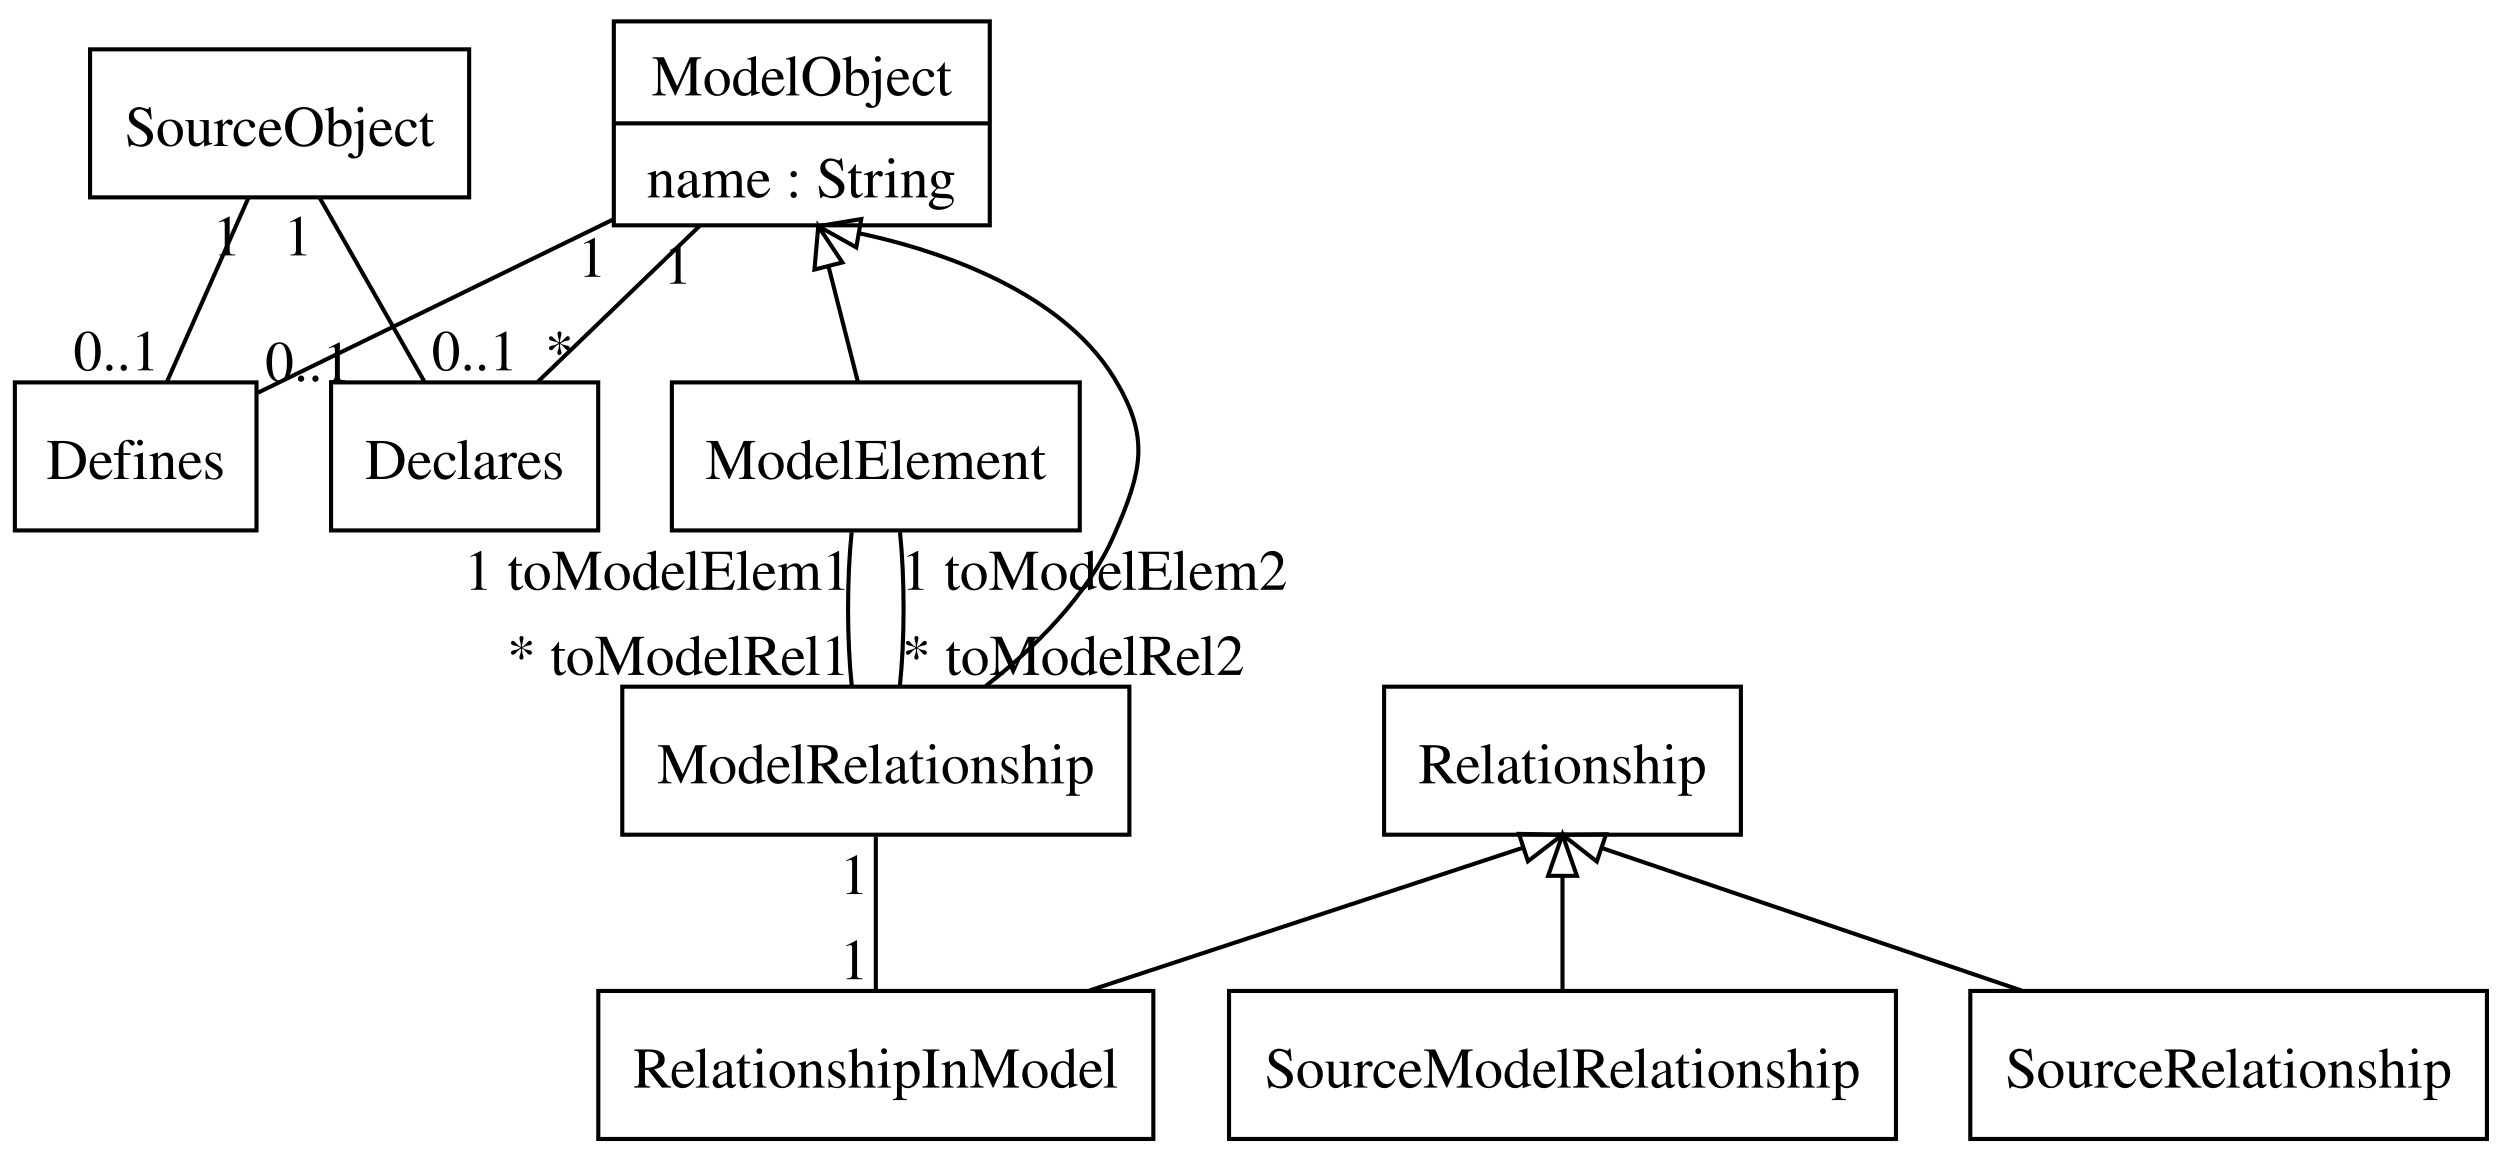
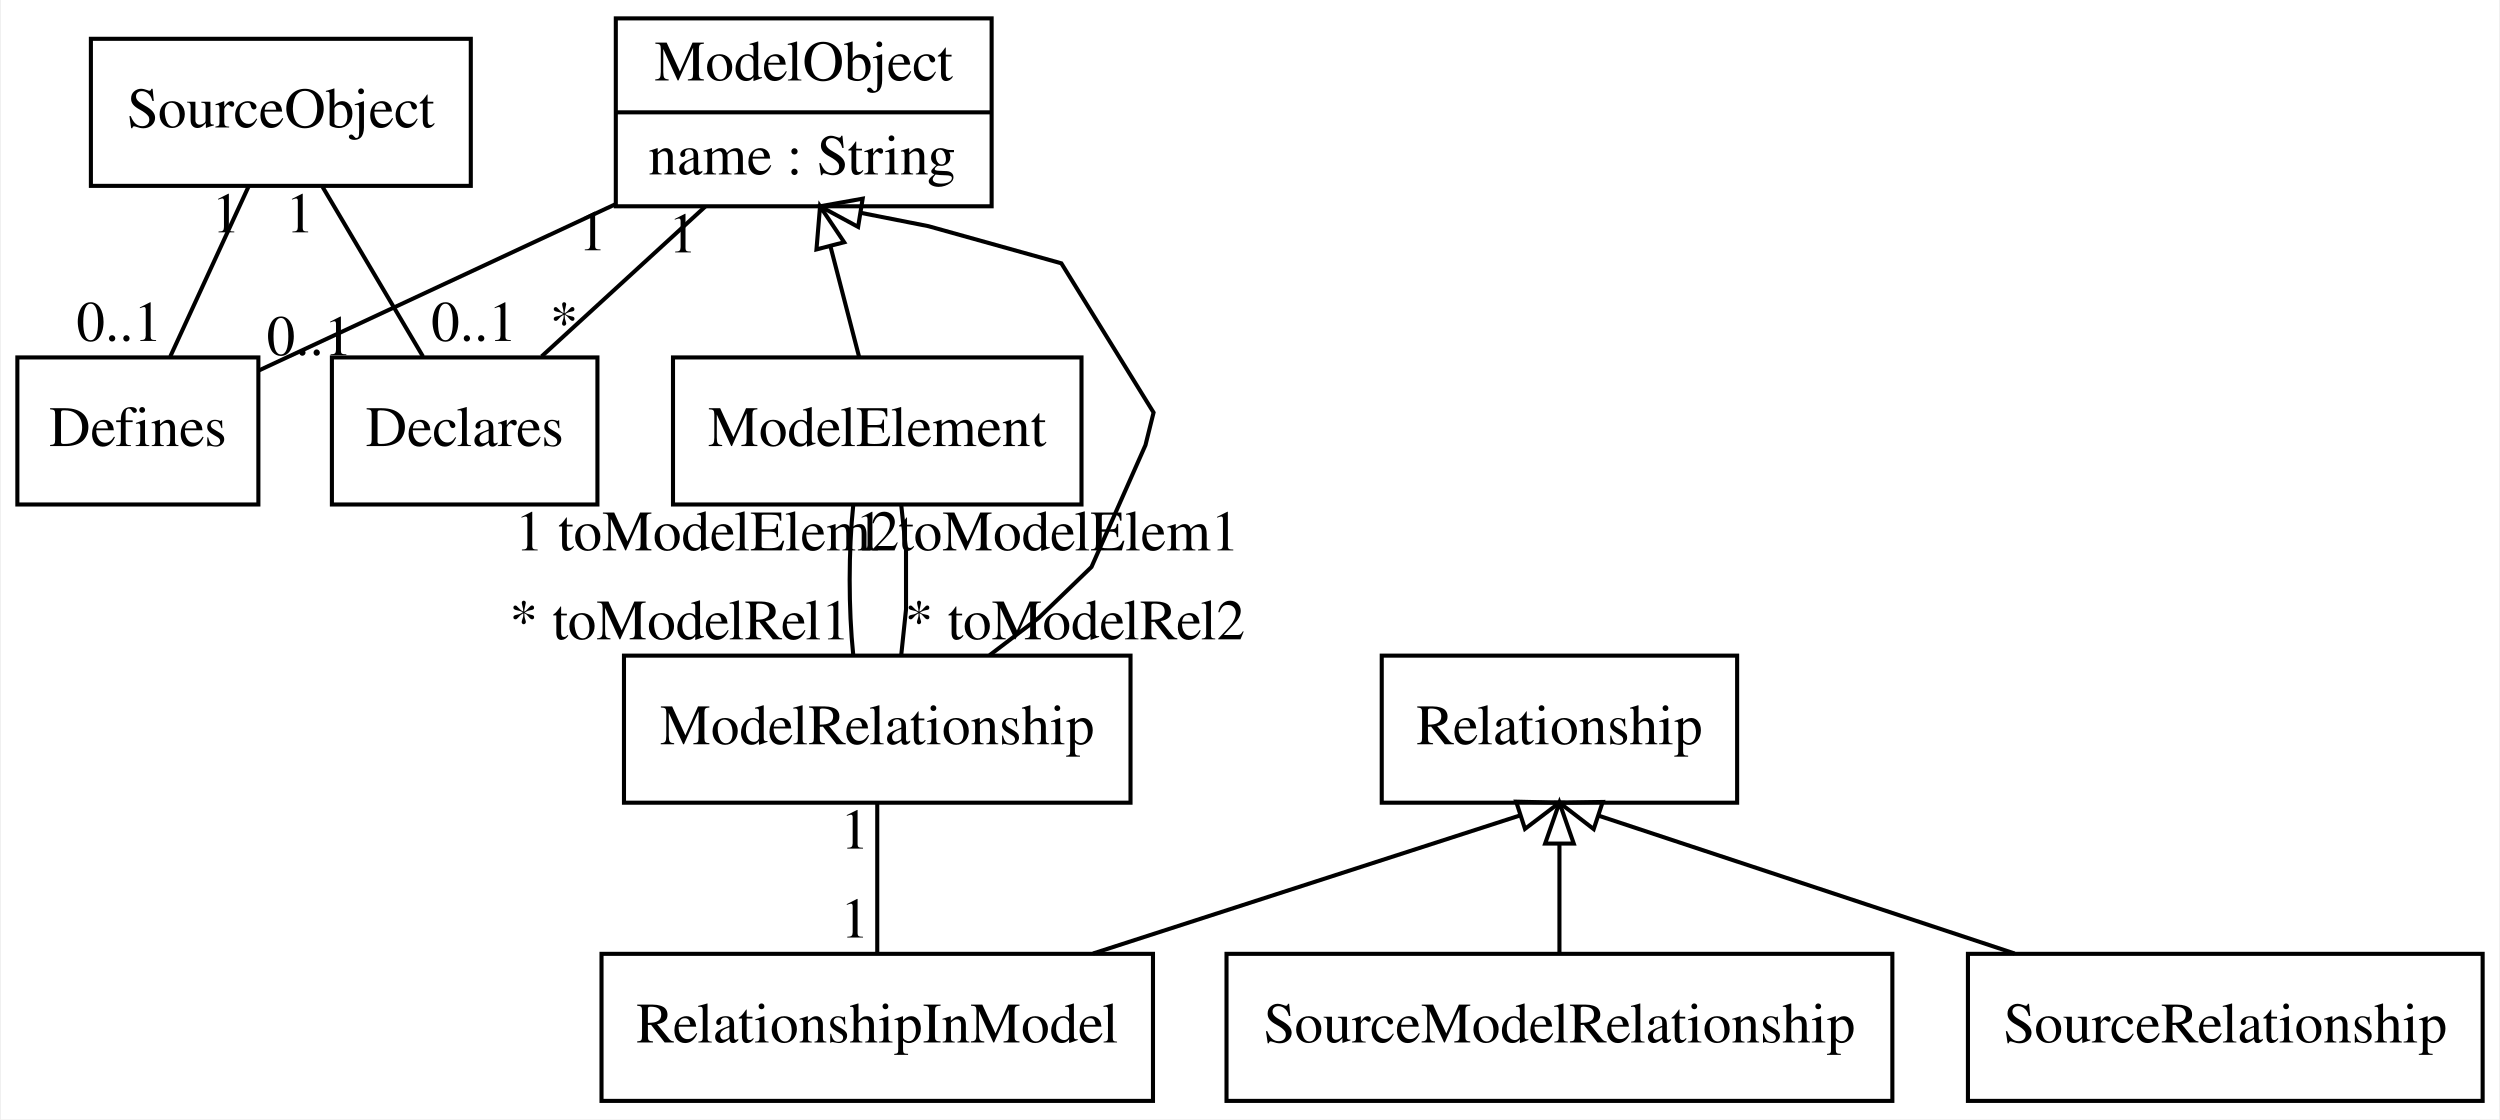
- <svg xmlns="http://www.w3.org/2000/svg" xmlns:xlink="http://www.w3.org/1999/xlink" width="608pt" height="282pt" viewBox="0.00 0.00 608.00 282.00">
-   <g id="graph0" class="graph" transform="scale(1 1) rotate(0) translate(4 278)">
-     <polygon fill="white" stroke="white" points="-4,5 -4,-278 605,-278 605,5 -4,5" />
+ <svg xmlns="http://www.w3.org/2000/svg" xmlns:xlink="http://www.w3.org/1999/xlink" width="612pt" height="274pt" viewBox="0.00 0.00 611.50 274.00">
+   <g id="graph0" class="graph" transform="scale(1 1) rotate(0) translate(4 270)">
+     <polygon fill="white" stroke="none" points="-4,4 -4,-270 607.5,-270 607.5,4 -4,4" />
    <g id="node1" class="node">
      <g id="a_node1">
-         <a xlink:href="javascript:Action.selectClass(&quot;SourceObject&quot;);" xlink:title="class SourceObject This example refers to Figures 1, 4 and 5 of 'The Dagstuhl Middle Metamodel: A Schema for Reverse Engineering', ATEM 2003, First International Workshop on Meta-Models and Schemas for Reverse Engineering, WCRE, Victoria, B.C., in Electronic Notes in Theoretical Computer Science, Elsevier, Vol. 94, pp 7-18, Authors: Lethbridge, T.C., Sander Tichelaar, and Erhard Ploedereder (2003) To load the entire DMM example at once, copy and paste all five DMM components (DMM*) into the editor.  Please note that the position attributes of classes and associations will need to be re-adjusted, as the example has been made to display the diagrams as separate entities. Abstract ">
-           <polygon fill="none" stroke="black" points="17.903,-230 17.903,-266 110.097,-266 110.097,-230 17.903,-230" />
-           <text text-anchor="middle" x="64" y="-242.5" font-family="Times,serif" font-size="14.00">SourceObject</text>
+         <a xlink:href="javascript:Action.selectClass(&quot;SourceObject&quot;);" xlink:title="class SourceObject This example refers to Figures 1, 4 and 5 of 'The Dagstuhl Middle Metamodel: A Schema for Reverse Engineering', ATEM 2003, First International Workshop on Meta-Models and Schemas for Reverse Engineering, WCRE, Victoria, B.C., in Electronic Notes in Theoretical Computer Science, Elsevier, Vol. 94, pp 7-18, Authors: Lethbridge, T.C., Sander Tichelaar, and Erhard Ploedereder (2003) To load the entire DMM example at once, copy and paste all five DMM components (DMM*) into the editor.  Please note that the position attributes of classes and associations will need to be re-adjusted, as the example has been made to display the diagrams as separate entities. This is a UML class diagram written in Umple Abstract ">
+           <polygon fill="none" stroke="black" points="18,-224.5 18,-260.5 111,-260.5 111,-224.5 18,-224.5" />
+           <text text-anchor="middle" x="64.5" y="-238.8" font-family="Times,serif" font-size="14.00">SourceObject</text>
        </a>
      </g>
    </g>
    <g id="node2" class="node">
      <g id="a_node2">
        <a xlink:href="javascript:Action.selectClass(&quot;Defines&quot;);" xlink:title="class Defines ">
-           <polygon fill="none" stroke="black" points="-0.386,-149 -0.386,-185 58.386,-185 58.386,-149 -0.386,-149" />
-           <text text-anchor="middle" x="29" y="-161.5" font-family="Times,serif" font-size="14.00">Defines</text>
+           <polygon fill="none" stroke="black" points="0,-146.5 0,-182.5 59,-182.5 59,-146.5 0,-146.5" />
+           <text text-anchor="middle" x="29.5" y="-160.8" font-family="Times,serif" font-size="14.00">Defines</text>
        </a>
      </g>
    </g>
    <g id="edge6" class="edge">
-       <path fill="none" stroke="black" d="M36.594,-185.142C42.465,-198.393 50.553,-216.649 56.42,-229.892" />
-       <text text-anchor="middle" x="51.17" y="-215.892" font-family="Times,serif" font-size="14.00">1 </text>
-       <text text-anchor="middle" x="24.345" y="-187.942" font-family="Times,serif" font-size="14.00">0..1 </text>
+       <g id="a_edge6">
+         <a xlink:title="Defines 0..1  -- 1  SourceObject">
+           <path fill="none" stroke="black" d="M37.442,-182.746C43.17,-195.183 50.869,-211.901 56.589,-224.323" />
+         </a>
+       </g>
+       <text text-anchor="middle" x="51.089" y="-213.123" font-family="Times,serif" font-size="14.00">1 </text>
+       <text text-anchor="middle" x="24.942" y="-186.546" font-family="Times,serif" font-size="14.00">0..1 </text>
    </g>
    <g id="node4" class="node">
      <g id="a_node4">
        <a xlink:href="javascript:Action.selectClass(&quot;ModelObject&quot;);" xlink:title="class ModelObject Abstract ">
-           <polygon fill="none" stroke="black" points="145.283,-223.2 145.283,-272.8 236.717,-272.8 236.717,-223.2 145.283,-223.2" />
-           <text text-anchor="middle" x="191" y="-254.8" font-family="Times,serif" font-size="14.00">ModelObject</text>
-           <polyline fill="none" stroke="black" points="145.283,-248 236.717,-248 " />
-           <text text-anchor="start" x="153.283" y="-230" font-family="Times,serif" font-size="14.00">name : String</text>
+           <polygon fill="none" stroke="black" points="146.5,-219.5 146.5,-265.5 238.5,-265.5 238.5,-219.5 146.5,-219.5" />
+           <text text-anchor="middle" x="192.5" y="-250.3" font-family="Times,serif" font-size="14.00">ModelObject</text>
+           <polyline fill="none" stroke="black" points="146.5,-242.5 238.5,-242.5 " />
+           <text text-anchor="start" x="154.5" y="-227.3" font-family="Times,serif" font-size="14.00">name : String</text>
        </a>
      </g>
    </g>
    <g id="edge7" class="edge">
-       <path fill="none" stroke="black" d="M58.713,-182.49C82.919,-194.294 117.506,-211.16 145.244,-224.687" />
-       <text text-anchor="middle" x="139.994" y="-210.687" font-family="Times,serif" font-size="14.00">1 </text>
-       <text text-anchor="middle" x="70.963" y="-185.29" font-family="Times,serif" font-size="14.00">0..1 </text>
+       <g id="a_edge7">
+         <a xlink:title="Defines 0..1  -- 1  ModelObject">
+           <path fill="none" stroke="black" d="M59.018,-179.263C83.33,-190.599 118.233,-206.873 146.251,-219.936" />
+         </a>
+       </g>
+       <text text-anchor="middle" x="140.751" y="-208.736" font-family="Times,serif" font-size="14.00">1 </text>
+       <text text-anchor="middle" x="71.518" y="-183.063" font-family="Times,serif" font-size="14.00">0..1 </text>
    </g>
    <g id="node3" class="node">
      <g id="a_node3">
        <a xlink:href="javascript:Action.selectClass(&quot;Declares&quot;);" xlink:title="class Declares ">
-           <polygon fill="none" stroke="black" points="76.517,-149 76.517,-185 141.483,-185 141.483,-149 76.517,-149" />
-           <text text-anchor="middle" x="109" y="-161.5" font-family="Times,serif" font-size="14.00">Declares</text>
+           <polygon fill="none" stroke="black" points="77,-146.5 77,-182.5 142,-182.5 142,-146.5 77,-146.5" />
+           <text text-anchor="middle" x="109.5" y="-160.8" font-family="Times,serif" font-size="14.00">Declares</text>
        </a>
      </g>
    </g>
    <g id="edge8" class="edge">
-       <path fill="none" stroke="black" d="M99.236,-185.142C91.688,-198.393 81.288,-216.649 73.745,-229.892" />
-       <text text-anchor="middle" x="68.495" y="-215.892" font-family="Times,serif" font-size="14.00">1 </text>
-       <text text-anchor="middle" x="111.486" y="-187.942" font-family="Times,serif" font-size="14.00">0..1 </text>
+       <g id="a_edge8">
+         <a xlink:title="Declares 0..1  -- 1  SourceObject">
+           <path fill="none" stroke="black" d="M74.671,-224.323 82.026,-211.901 91.924,-195.183 99.289,-182.746" />
+         </a>
+       </g>
+       <text text-anchor="middle" x="69.171" y="-213.123" font-family="Times,serif" font-size="14.00">1 </text>
+       <text text-anchor="middle" x="111.789" y="-186.546" font-family="Times,serif" font-size="14.00">0..1 </text>
    </g>
    <g id="edge9" class="edge">
-       <path fill="none" stroke="black" d="M126.793,-185.142C138.286,-196.215 153.407,-210.782 166.088,-222.999" />
-       <text text-anchor="middle" x="160.838" y="-208.999" font-family="Times,serif" font-size="14.00">1 </text>
-       <text text-anchor="middle" x="132.043" y="-187.942" font-family="Times,serif" font-size="14.00">* </text>
+       <g id="a_edge9">
+         <a xlink:title="Declares *  -- 1  ModelObject">
+           <path fill="none" stroke="black" d="M128.334,-182.746C140.196,-193.607 155.621,-207.731 168.374,-219.409" />
+         </a>
+       </g>
+       <text text-anchor="middle" x="162.874" y="-208.209" font-family="Times,serif" font-size="14.00">1 </text>
+       <text text-anchor="middle" x="133.834" y="-186.546" font-family="Times,serif" font-size="14.00">* </text>
    </g>
    <g id="node5" class="node">
      <g id="a_node5">
        <a xlink:href="javascript:Action.selectClass(&quot;Relationship&quot;);" xlink:title="class Relationship Abstract ">
-           <polygon fill="none" stroke="black" points="332.614,-75 332.614,-111 419.386,-111 419.386,-75 332.614,-75" />
-           <text text-anchor="middle" x="376" y="-87.5" font-family="Times,serif" font-size="14.00">Relationship</text>
+           <polygon fill="none" stroke="black" points="334,-73.5 334,-109.5 421,-109.5 421,-73.5 334,-73.5" />
+           <text text-anchor="middle" x="377.5" y="-87.8" font-family="Times,serif" font-size="14.00">Relationship</text>
        </a>
      </g>
    </g>
    <g id="node6" class="node">
      <g id="a_node6">
        <a xlink:href="javascript:Action.selectClass(&quot;SourceRelationship&quot;);" xlink:title="class SourceRelationship ">
-           <polygon fill="none" stroke="black" points="475.176,-1 475.176,-37 600.824,-37 600.824,-1 475.176,-1" />
-           <text text-anchor="middle" x="538" y="-13.5" font-family="Times,serif" font-size="14.00">SourceRelationship</text>
+           <polygon fill="none" stroke="black" points="477.5,-0.5 477.5,-36.5 603.5,-36.5 603.5,-0.5 477.5,-0.5" />
+           <text text-anchor="middle" x="540.5" y="-14.8" font-family="Times,serif" font-size="14.00">SourceRelationship</text>
        </a>
      </g>
    </g>
    <g id="edge1" class="edge">
-       <path fill="none" stroke="black" d="M487.63,-37.101C451.221,-49.462 405.128,-65.111 385.522,-71.767" />
-       <polygon fill="none" stroke="black" points="384.344,-68.471 376,-75 386.594,-75.099 384.344,-68.471" />
+       <path fill="none" stroke="black" d="M387.269,-70.264 406.94,-63.747 452.551,-48.637 488.926,-36.586" />
+       <polygon fill="none" stroke="black" points="385.892,-67.033 377.5,-73.5 388.093,-73.678 385.892,-67.033" />
    </g>
    <g id="node7" class="node">
      <g id="a_node7">
        <a xlink:href="javascript:Action.selectClass(&quot;ModelElement&quot;);" xlink:title="class ModelElement ">
-           <polygon fill="none" stroke="black" points="159.4,-149 159.4,-185 258.6,-185 258.6,-149 159.4,-149" />
-           <text text-anchor="middle" x="209" y="-161.5" font-family="Times,serif" font-size="14.00">ModelElement</text>
+           <polygon fill="none" stroke="black" points="160.5,-146.5 160.5,-182.5 260.5,-182.5 260.5,-146.5 160.5,-146.5" />
+           <text text-anchor="middle" x="210.5" y="-160.8" font-family="Times,serif" font-size="14.00">ModelElement</text>
        </a>
      </g>
    </g>
    <g id="edge2" class="edge">
-       <path fill="none" stroke="black" d="M204.647,-185.101C202.303,-194.309 199.495,-205.341 197.515,-213.121" />
-       <polygon fill="none" stroke="black" points="194.075,-212.446 195,-223 200.859,-214.172 194.075,-212.446" />
+       <path fill="none" stroke="black" d="M199.068,-209.596 201.023,-202.052 203.763,-191.485 206.07,-182.586" />
+       <polygon fill="none" stroke="black" points="195.622,-208.942 196.5,-219.5 202.398,-210.698 195.622,-208.942" />
    </g>
    <g id="node8" class="node">
      <g id="a_node8">
        <a xlink:href="javascript:Action.selectClass(&quot;ModelRelationship&quot;);" xlink:title="class ModelRelationship ">
-           <polygon fill="none" stroke="black" points="147.338,-75 147.338,-111 270.662,-111 270.662,-75 147.338,-75" />
-           <text text-anchor="middle" x="209" y="-87.5" font-family="Times,serif" font-size="14.00">ModelRelationship</text>
+           <polygon fill="none" stroke="black" points="148.5,-73.5 148.5,-109.5 272.5,-109.5 272.5,-73.5 148.5,-73.5" />
+           <text text-anchor="middle" x="210.5" y="-87.8" font-family="Times,serif" font-size="14.00">ModelRelationship</text>
        </a>
      </g>
    </g>
    <g id="edge3" class="edge">
-       <path fill="none" stroke="black" d="M235.743,-111.181C247.692,-120.479 260.521,-133.115 267,-148 273.741,-163.485 275.8,-171.585 267,-186 253.307,-208.432 221.201,-217.835 204.888,-221.274" />
-       <polygon fill="none" stroke="black" points="204.249,-217.832 195,-223 205.453,-224.728 204.249,-217.832" />
+       <path fill="none" stroke="black" d="M206.515,-217.887 223.039,-214.626 255.57,-205.54 269.5,-183 278.145,-169.012 276.162,-161.034 269.5,-146 262.946,-131.209 250.059,-118.763 237.997,-109.608" />
+       <polygon fill="none" stroke="black" points="205.816,-214.454 196.5,-219.5 206.929,-221.365 205.816,-214.454" />
    </g>
    <g id="edge10" class="edge">
-       <path fill="none" stroke="black" d="M203.16,-111.063C201.96,-122.374 201.947,-137.172 203.121,-148.559" />
-       <text text-anchor="middle" x="155.877" y="-134.559" font-family="Times,serif" font-size="14.00">1 toModelElem1</text>
-       <text text-anchor="middle" x="160.969" y="-113.863" font-family="Times,serif" font-size="14.00">* toModelRel1</text>
+       <g id="a_edge10">
+         <a xlink:title="ModelRelationship * toModelRel1 -- 1 toModelElem1 ModelElement">
+           <path fill="none" stroke="black" d="M204.622,-109.687C203.454,-120.85 203.459,-135.34 204.638,-146.471" />
+         </a>
+       </g>
+       <text text-anchor="middle" x="252.138" y="-135.271" font-family="Times,serif" font-size="14.00">1 toModelElem1</text>
+       <text text-anchor="middle" x="162.122" y="-113.487" font-family="Times,serif" font-size="14.00">* toModelRel1</text>
    </g>
    <g id="edge11" class="edge">
-       <path fill="none" stroke="black" d="M214.84,-111.063C216.04,-122.374 216.053,-137.172 214.879,-148.559" />
-       <text text-anchor="middle" x="262.123" y="-134.559" font-family="Times,serif" font-size="14.00">1 toModelElem2</text>
-       <text text-anchor="middle" x="257.031" y="-113.863" font-family="Times,serif" font-size="14.00">* toModelRel2</text>
+       <g id="a_edge11">
+         <a xlink:title="ModelRelationship * toModelRel2 -- 1 toModelElem2 ModelElement">
+           <path fill="none" stroke="black" d="M216.362,-146.471 217.541,-135.34 217.546,-120.85 216.378,-109.687" />
+         </a>
+       </g>
+       <text text-anchor="middle" x="168.862" y="-135.271" font-family="Times,serif" font-size="14.00">1 toModelElem2</text>
+       <text text-anchor="middle" x="258.878" y="-113.487" font-family="Times,serif" font-size="14.00">* toModelRel2</text>
    </g>
    <g id="node9" class="node">
      <g id="a_node9">
        <a xlink:href="javascript:Action.selectClass(&quot;RelationshipInModel&quot;);" xlink:title="class RelationshipInModel ">
-           <polygon fill="none" stroke="black" points="141.507,-1 141.507,-37 276.493,-37 276.493,-1 141.507,-1" />
-           <text text-anchor="middle" x="209" y="-13.5" font-family="Times,serif" font-size="14.00">RelationshipInModel</text>
+           <polygon fill="none" stroke="black" points="143,-0.5 143,-36.5 278,-36.5 278,-0.5 143,-0.5" />
+           <text text-anchor="middle" x="210.5" y="-14.8" font-family="Times,serif" font-size="14.00">RelationshipInModel</text>
        </a>
      </g>
    </g>
    <g id="edge4" class="edge">
-       <path fill="none" stroke="black" d="M260.924,-37.101C298.649,-49.525 346.459,-65.271 366.492,-71.868" />
-       <polygon fill="none" stroke="black" points="365.407,-75.196 376,-75 367.597,-68.547 365.407,-75.196" />
+       <path fill="none" stroke="black" d="M263.34,-36.586C300.799,-48.698 347.817,-63.902 367.8,-70.363" />
+       <polygon fill="none" stroke="black" points="366.908,-73.754 377.5,-73.5 369.062,-67.093 366.908,-73.754" />
    </g>
    <g id="edge12" class="edge">
-       <path fill="none" stroke="black" d="M209,-37.063C209,-48.374 209,-63.172 209,-74.559" />
-       <text text-anchor="middle" x="203.75" y="-60.559" font-family="Times,serif" font-size="14.00">1 </text>
-       <text text-anchor="middle" x="203.75" y="-39.863" font-family="Times,serif" font-size="14.00">1 </text>
+       <g id="a_edge12">
+         <a xlink:title="RelationshipInModel 1  -- 1  ModelRelationship">
+           <path fill="none" stroke="black" d="M210.5,-36.687C210.5,-47.85 210.5,-62.34 210.5,-73.471" />
+         </a>
+       </g>
+       <text text-anchor="middle" x="205" y="-62.271" font-family="Times,serif" font-size="14.00">1 </text>
+       <text text-anchor="middle" x="205" y="-40.487" font-family="Times,serif" font-size="14.00">1 </text>
    </g>
    <g id="node10" class="node">
      <g id="a_node10">
        <a xlink:href="javascript:Action.selectClass(&quot;SourceModelRelationship&quot;);" xlink:title="class SourceModelRelationship Positioning ">
-           <polygon fill="none" stroke="black" points="294.9,-1 294.9,-37 457.1,-37 457.1,-1 294.9,-1" />
-           <text text-anchor="middle" x="376" y="-13.5" font-family="Times,serif" font-size="14.00">SourceModelRelationship</text>
+           <polygon fill="none" stroke="black" points="296,-0.5 296,-36.5 459,-36.5 459,-0.5 296,-0.5" />
+           <text text-anchor="middle" x="377.5" y="-14.8" font-family="Times,serif" font-size="14.00">SourceModelRelationship</text>
        </a>
      </g>
    </g>
    <g id="edge5" class="edge">
-       <path fill="none" stroke="black" d="M376,-37.101C376,-46.183 376,-57.039 376,-64.8" />
-       <polygon fill="none" stroke="black" points="372.5,-65 376,-75 379.5,-65 372.5,-65" />
+       <path fill="none" stroke="black" d="M377.5,-36.586C377.5,-45.361 377.5,-55.759 377.5,-63.279" />
+       <polygon fill="none" stroke="black" points="374,-63.5 377.5,-73.5 381,-63.5 374,-63.5" />
    </g>
  </g>
</svg>
